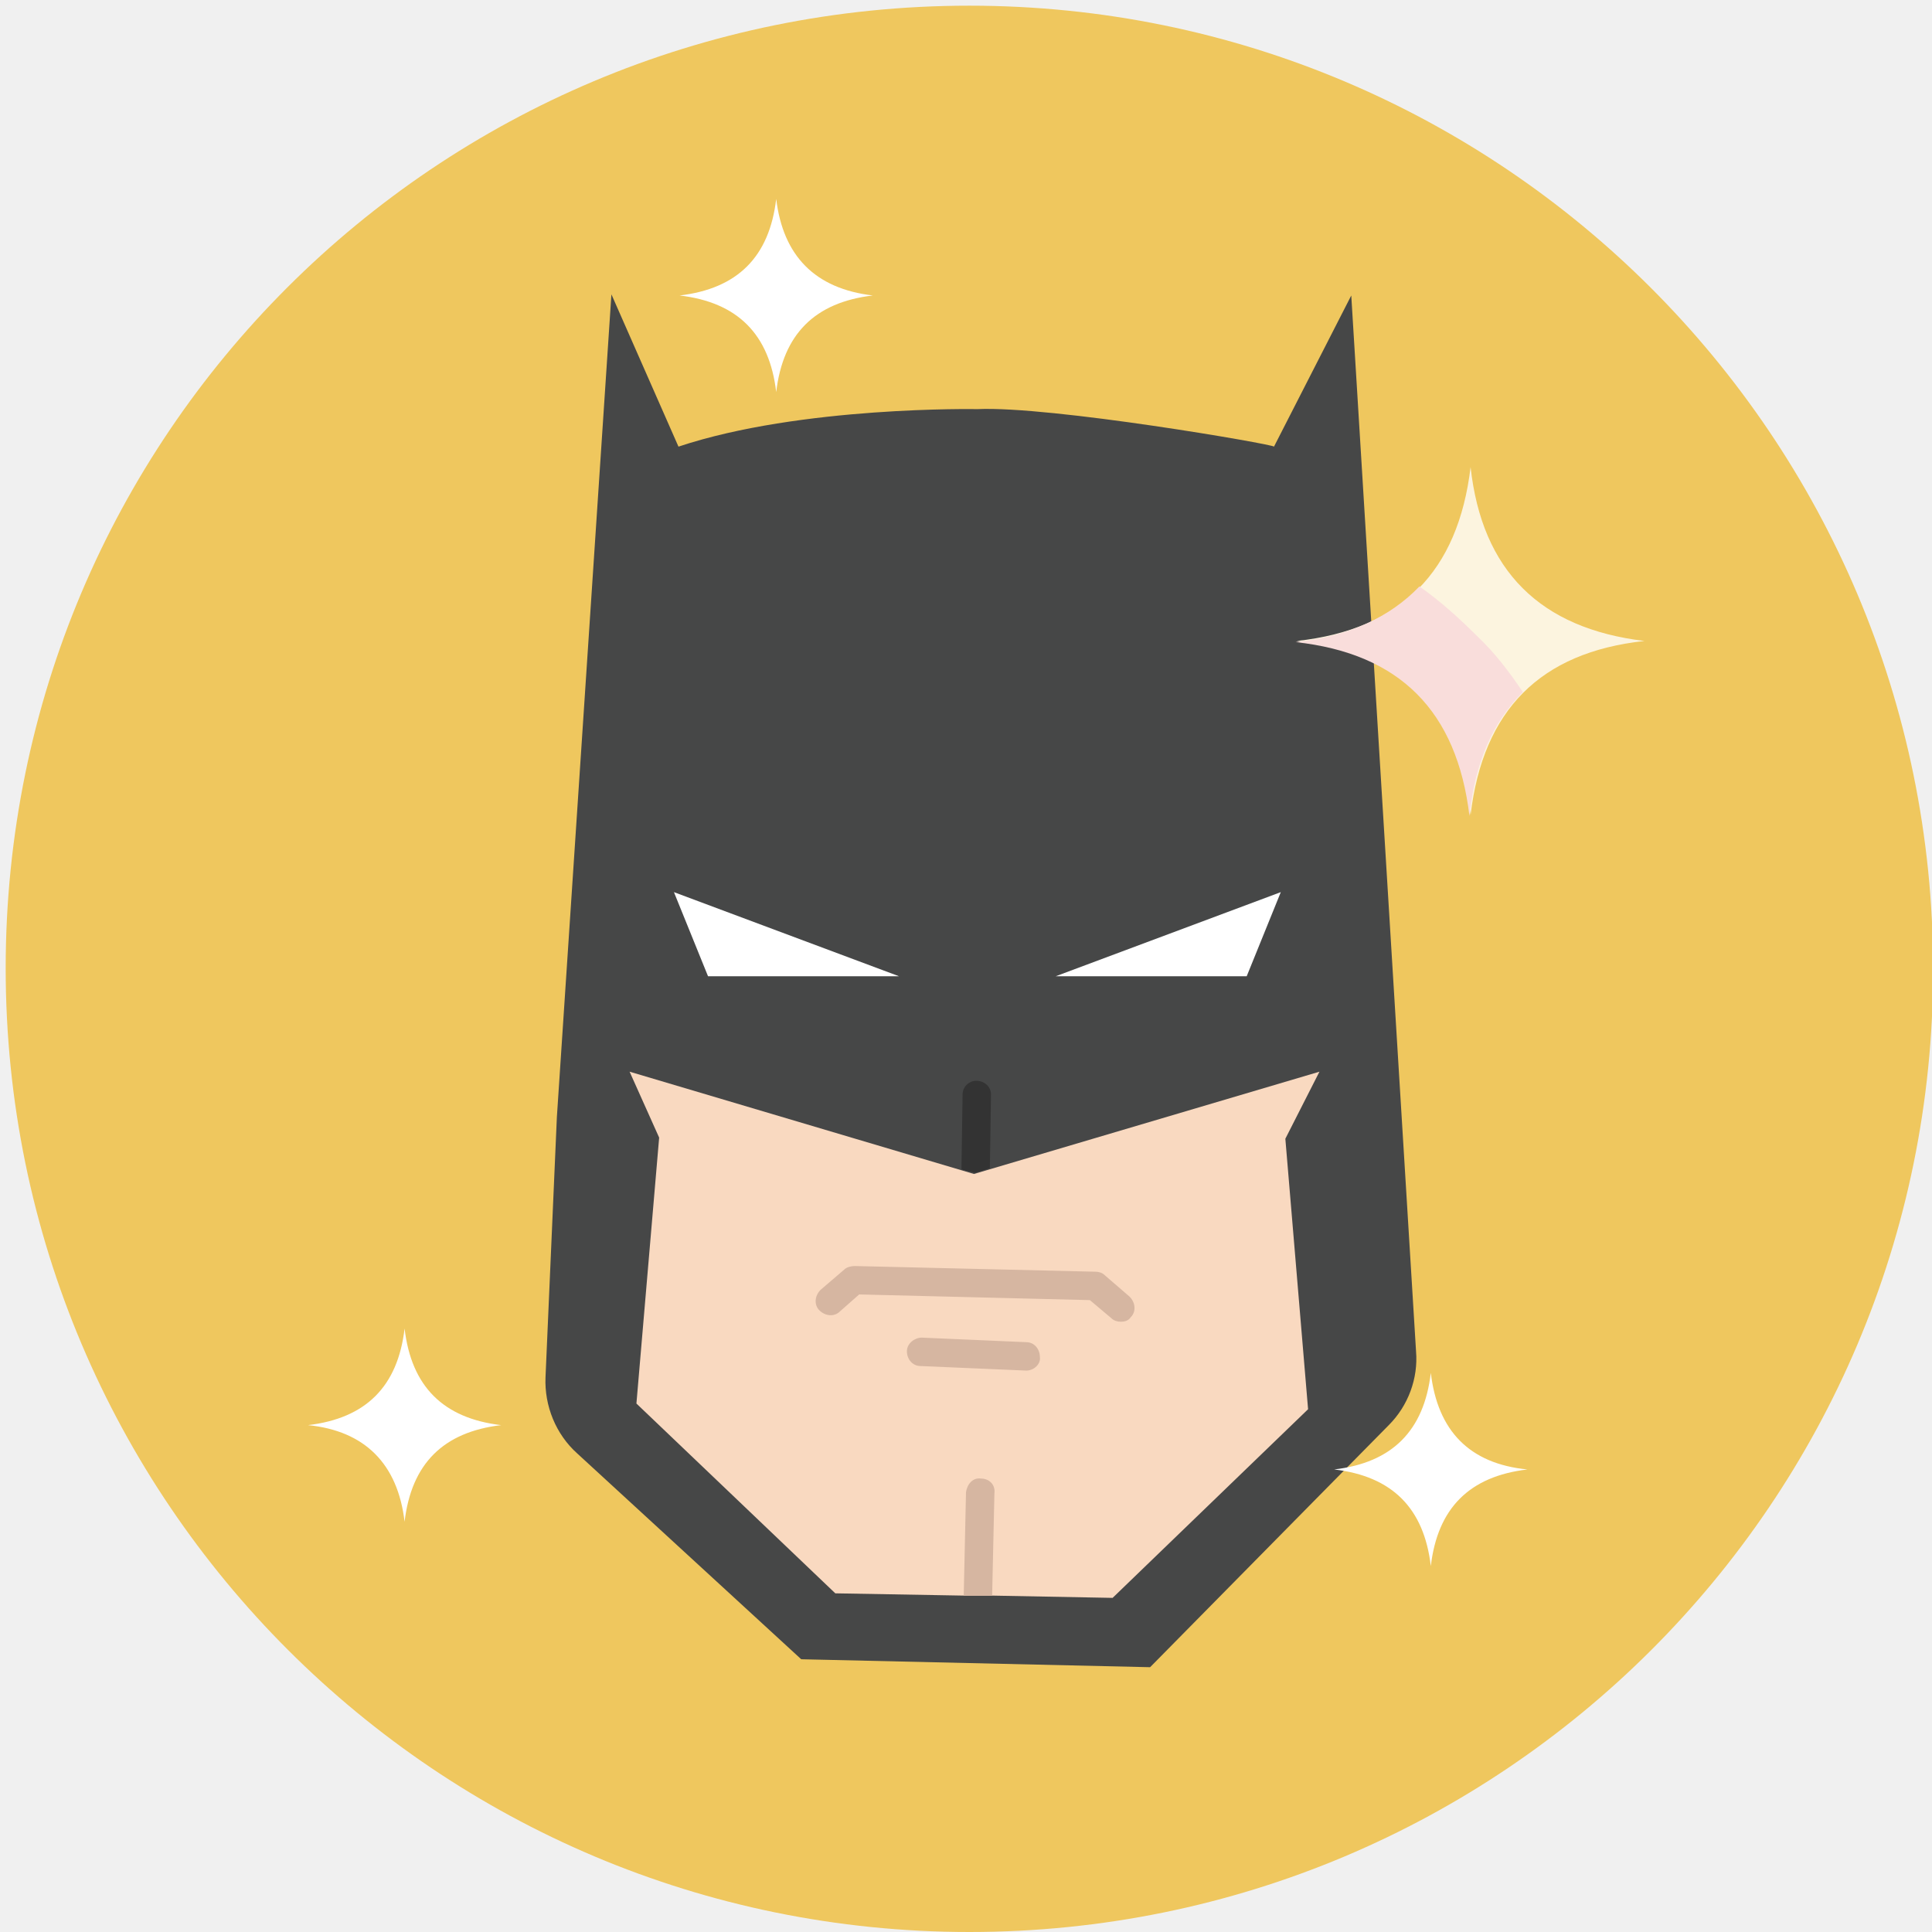
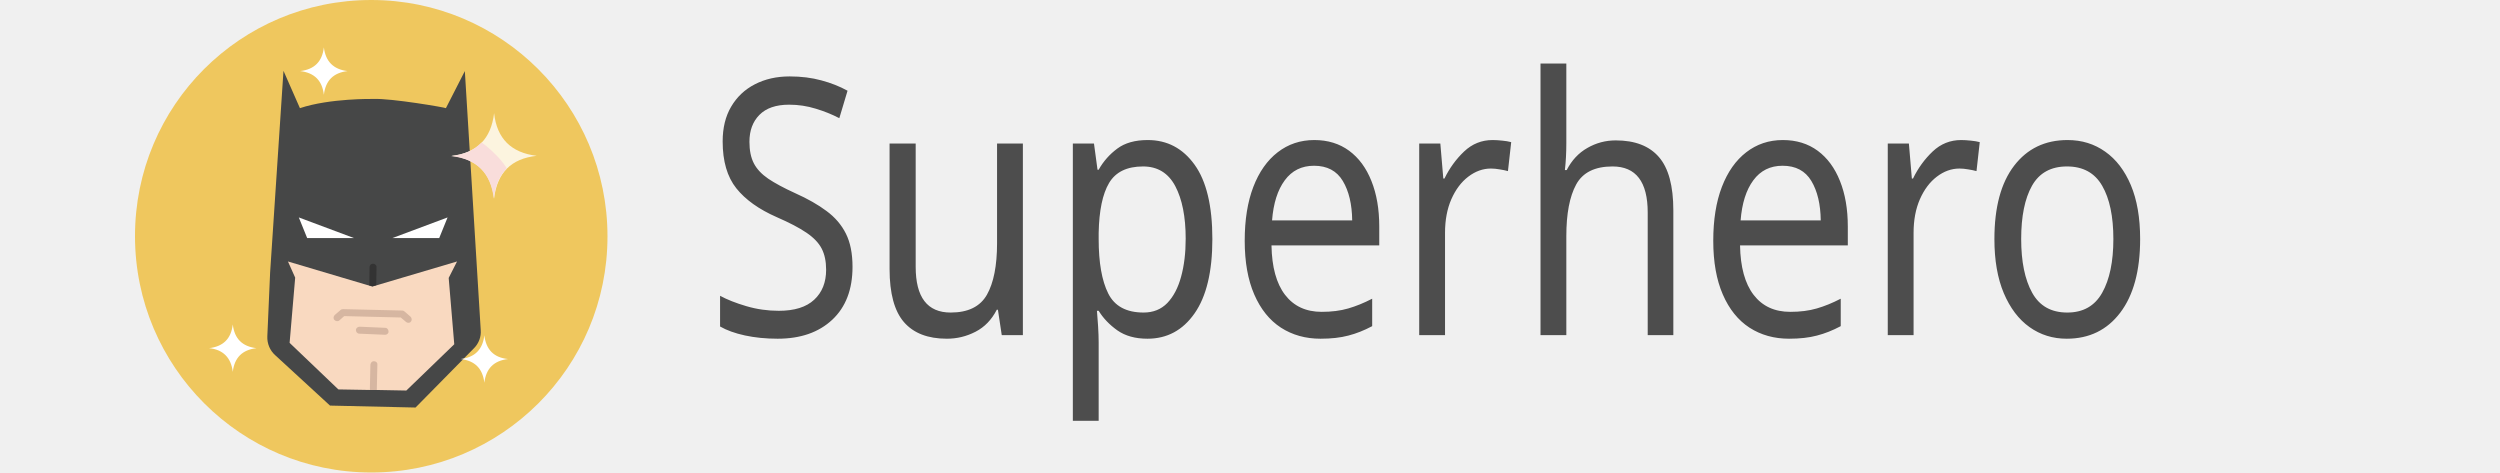
- <svg xmlns="http://www.w3.org/2000/svg" version="1.1" id="Layer_1" x="0px" y="0px" viewBox="0 0 170 170" style="enable-background:new 0 0 170 170;" xml:space="preserve">
-   <style type="text/css">
+ <svg xmlns="http://www.w3.org/2000/svg" xmlns:ns1="http://www.openswatchbook.org/uri/2009/osb" version="1.1" id="Layer_1" x="0px" y="0px" viewBox="0 0 370.381 70" xml:space="preserve" width="370.381" height="70">
+   <defs id="defs21">
+     <linearGradient id="linearGradient2286" ns1:paint="solid">
+       <stop style="stop-color:#000000;stop-opacity:1;" offset="0" id="stop2284" />
+     </linearGradient>
+     <linearGradient id="linearGradient2268" ns1:paint="solid">
+       <stop style="stop-color:#000000;stop-opacity:1;" offset="0" id="stop2266" />
+     </linearGradient>
+   </defs>
+   <style type="text/css" id="style2">
	.st0{fill:#EFC75E;}
- 	.st1{fill:#464747;}
+ 	.st1{fill:#E2574C;}
	.st2{fill:#FFFFFF;}
- 	.st3{fill:#F9D9C0;}
- 	.st4{fill:#333333;}
- 	.st5{fill:#D6B6A1;}
- 	.st6{fill:#FCF4DF;}
- 	.st7{fill:#F9DDDB;}
+ 	.st3{fill:#FCF4DF;}
+ 	.st4{fill:#E66E65;}
+ 	.st5{fill:#CB4E44;}
+ 	.st6{fill:#F9DDDB;}
</style>
-   <path class="st0" d="M85.3,0.5c46.8,0,84.8,37.9,84.8,84.8S132.1,170,85.3,170c-46.8,0-84.8-37.9-84.8-84.8S38.4,0.5,85.3,0.5z" />
-   <g id="Icons">
-     <g>
-       <path class="st1" d="M86,36c0,0-15.5-0.3-26.3,3.3l-5.9-13.4l-4.8,72.4l-1,22.9c-0.1,2.5,0.9,5,2.8,6.7L70.5,146l30.7,0.7l21-21.3    c1.7-1.7,2.6-4.1,2.4-6.5l-5.7-92.9l-6.8,13.3C112.1,39.1,92.4,35.7,86,36z" />
-       <polygon class="st2" points="59.3,78.5 79.1,85.9 62.3,85.9   " />
-       <polygon class="st2" points="112.7,78.5 92.9,85.9 109.7,85.9   " />
-       <polygon class="st3" points="113.1,100.2 115.1,124 97.9,140.6 87.3,140.4 84.8,140.4 73.5,140.2 56,123.5 58,100.1 55.4,94.3     85.7,103.3 116.1,94.3   " />
-       <g>
-         <path class="st4" d="M87.2,96.3l-0.1,6.5l-1.3,0.4l-1.2-0.3l0.1-6.6c0-0.7,0.6-1.2,1.2-1.2c0,0,0,0,0,0     C86.6,95.1,87.2,95.6,87.2,96.3z" />
+   <text xml:space="preserve" style="font-style:normal;font-variant:normal;font-weight:normal;font-stretch:normal;font-size:48px;line-height:1.25;font-family:'Serto Batnan';-inkscape-font-specification:'Serto Batnan, Normal';font-variant-ligatures:normal;font-variant-caps:normal;font-variant-numeric:normal;font-feature-settings:normal;text-align:start;letter-spacing:0px;word-spacing:0px;writing-mode:lr-tb;text-anchor:start;fill:#ffffff;fill-opacity:1;fill-rule:evenodd;stroke:#000000;stroke-width:1;stroke-linejoin:miter;stroke-miterlimit:4;stroke-dasharray:none;stroke-dashoffset:0;stroke-opacity:1;image-rendering:auto" x="115.202" y="45.016" id="text3716" transform="scale(0.9067157,1.102882)">
+     <tspan id="tspan3714" x="115.202" y="45.016" style="font-style:normal;font-variant:normal;font-weight:normal;font-stretch:normal;font-size:48px;font-family:'Serto Batnan';-inkscape-font-specification:'Serto Batnan, Normal';font-variant-ligatures:normal;font-variant-caps:normal;font-variant-numeric:normal;font-feature-settings:normal;text-align:start;writing-mode:lr-tb;text-anchor:start;fill:#4d4d4d;fill-opacity:1;fill-rule:evenodd;stroke:none;stroke-width:1;stroke-linecap:round;stroke-linejoin:miter;stroke-miterlimit:4;stroke-dasharray:none;stroke-dashoffset:0;stroke-opacity:1;paint-order:fill markers stroke">Superhero</tspan>
+   </text>
+   <flowRoot xml:space="preserve" id="flowRoot2932" style="font-style:normal;font-weight:normal;font-size:40px;line-height:1.25;font-family:sans-serif;letter-spacing:0px;word-spacing:0px;fill:#000000;fill-opacity:1;stroke:none" transform="translate(-18.00847,-20)">
+     <flowRegion id="flowRegion2934">
+       <rect id="rect2936" width="180.085" height="74.195" x="125.339" y="19.407" />
+     </flowRegion>
+     <flowPara id="flowPara2938" />
+   </flowRoot>
+   <path class="st0" d="m 55,0 c 19.316,0 35,15.652 35,35.021 0,19.369 -15.684,34.979 -35,34.979 C 35.684,70 20,54.348 20,34.979 20,15.611 35.643,0 55,0 Z" id="path5972" style="fill:#efc75e;stroke-width:0.413" />
+   <g id="Icons" transform="matrix(0.4127358,0,0,0.4129794,19.79363,-0.20649)">
+     <g id="g6000">
+       <path class="st1" d="m 86,36 c 0,0 -15.5,-0.3 -26.3,3.3 L 53.8,25.9 49,98.3 48,121.2 c -0.1,2.5 0.9,5 2.8,6.7 l 19.7,18.1 30.7,0.7 21,-21.3 c 1.7,-1.7 2.6,-4.1 2.4,-6.5 L 118.9,26 112.1,39.3 C 112.1,39.1 92.4,35.7 86,36 Z" id="path5974" style="fill:#464747" />
+       <polygon class="st2" points="59.3,78.5 79.1,85.9 62.3,85.9 " id="polygon5976" style="fill:#ffffff" />
+       <polygon class="st2" points="112.7,78.5 92.9,85.9 109.7,85.9 " id="polygon5978" style="fill:#ffffff" />
+       <polygon class="st3" points="115.1,124 97.9,140.6 87.3,140.4 84.8,140.4 73.5,140.2 56,123.5 58,100.1 55.4,94.3 85.7,103.3 116.1,94.3 113.1,100.2 " id="polygon5980" style="fill:#f9d9c0" />
+       <g id="g5984">
+         <path class="st4" d="m 87.2,96.3 -0.1,6.5 -1.3,0.4 -1.2,-0.3 0.1,-6.6 c 0,-0.7 0.6,-1.2 1.2,-1.2 0,0 0,0 0,0 0.7,0 1.3,0.5 1.3,1.2 z" id="path5982" style="fill:#333333" />
      </g>
-       <g>
-         <g>
-           <path class="st5" d="M98.6,116.3c-0.3,0-0.6-0.1-0.8-0.3l-1.9-1.6l-20.3-0.5l-1.7,1.5c-0.5,0.5-1.3,0.4-1.8-0.1      c-0.5-0.5-0.4-1.3,0.1-1.8l2.1-1.8c0.2-0.2,0.6-0.3,0.9-0.3l21.2,0.5c0.3,0,0.6,0.1,0.8,0.3l2.2,1.9c0.5,0.5,0.6,1.3,0.1,1.8      C99.3,116.2,99,116.3,98.6,116.3z" />
+       <g id="g5998">
+         <g id="g5988">
+           <path class="st5" d="m 98.6,116.3 c -0.3,0 -0.6,-0.1 -0.8,-0.3 l -1.9,-1.6 -20.3,-0.5 -1.7,1.5 c -0.5,0.5 -1.3,0.4 -1.8,-0.1 -0.5,-0.5 -0.4,-1.3 0.1,-1.8 l 2.1,-1.8 c 0.2,-0.2 0.6,-0.3 0.9,-0.3 l 21.2,0.5 c 0.3,0 0.6,0.1 0.8,0.3 l 2.2,1.9 c 0.5,0.5 0.6,1.3 0.1,1.8 -0.2,0.3 -0.5,0.4 -0.9,0.4 z" id="path5986" style="fill:#d6b6a1" />
        </g>
-         <g>
-           <path class="st5" d="M90.3,120.6C90.3,120.6,90.3,120.6,90.3,120.6l-9.3-0.4c-0.7,0-1.2-0.6-1.2-1.3c0-0.7,0.7-1.2,1.3-1.2      l9.2,0.4c0.7,0,1.2,0.6,1.2,1.3C91.6,120,91,120.6,90.3,120.6z" />
+         <g id="g5992">
+           <path class="st5" d="m 90.3,120.6 c 0,0 0,0 0,0 L 81,120.2 c -0.7,0 -1.2,-0.6 -1.2,-1.3 0,-0.7 0.7,-1.2 1.3,-1.2 l 9.2,0.4 c 0.7,0 1.2,0.6 1.2,1.3 0.1,0.6 -0.5,1.2 -1.2,1.2 z" id="path5990" style="fill:#d6b6a1" />
        </g>
-         <g>
-           <path class="st5" d="M87.5,131.4l-0.2,9l-2.5,0l0.2-9.1c0.1-0.7,0.6-1.3,1.3-1.2C87.1,130.1,87.6,130.7,87.5,131.4z" />
+         <g id="g5996">
+           <path class="st5" d="m 87.5,131.4 -0.2,9 h -2.5 l 0.2,-9.1 c 0.1,-0.7 0.6,-1.3 1.3,-1.2 0.8,0 1.3,0.6 1.2,1.3 z" id="path5994" style="fill:#d6b6a1" />
        </g>
      </g>
    </g>
  </g>
-   <path class="st2" d="M27.1,125.4c5.1-0.6,7.9-3.4,8.5-8.5c0.6,5.1,3.4,7.9,8.5,8.5c-5.1,0.6-7.9,3.4-8.5,8.5  C35,128.8,32.1,125.9,27.1,125.4z M125.9,120.8c-0.6,5.1-3.4,7.9-8.5,8.5c5.1,0.6,7.9,3.4,8.5,8.5c0.6-5.1,3.4-7.9,8.5-8.5  C129.3,128.8,126.5,125.9,125.9,120.8z M68.3,17.5c-0.6,5.1-3.4,7.9-8.5,8.5c5.1,0.6,7.9,3.4,8.5,8.5c0.6-5.1,3.4-7.9,8.5-8.5  C71.7,25.4,68.9,22.5,68.3,17.5z" />
-   <path class="st6" d="M114.1,56.4c9.2-1,14.2-6.1,15.3-15.3c1,9.1,6.1,14.2,15.3,15.3c-9.2,1-14.2,6.1-15.3,15.3  C128.3,62.5,123.2,57.5,114.1,56.4z" />
-   <path class="st7" d="M134,60.9c-1.2-1.8-2.5-3.5-4.1-5c-1.7-1.7-3.3-3.1-5-4.3c-2.6,2.7-6.2,4.4-10.9,4.9c9.2,1,14.2,6.1,15.3,15.3  C129.8,67,131.4,63.5,134,60.9z" />
+   <path class="st2" d="m 30.979,51.581 c 2.105,-0.248 3.261,-1.404 3.508,-3.51 0.248,2.106 1.403,3.263 3.508,3.51 -2.105,0.248 -3.261,1.404 -3.508,3.51 -0.248,-2.106 -1.445,-3.304 -3.508,-3.51 z m 40.778,-1.9 c -0.248,2.106 -1.403,3.263 -3.508,3.51 2.105,0.248 3.261,1.404 3.508,3.51 0.248,-2.106 1.403,-3.263 3.508,-3.51 -2.105,-0.206 -3.261,-1.404 -3.508,-3.51 z M 47.983,7.021 c -0.248,2.106 -1.403,3.263 -3.508,3.51 2.105,0.248 3.261,1.404 3.508,3.51 0.248,-2.106 1.403,-3.263 3.508,-3.51 -2.105,-0.248 -3.261,-1.445 -3.508,-3.51 z" id="path6003" style="fill:#ffffff;stroke-width:0.413" />
+   <path class="st6" d="m 66.887,23.086 c 3.797,-0.413 5.861,-2.519 6.315,-6.319 0.413,3.758 2.518,5.864 6.315,6.319 -3.797,0.413 -5.861,2.519 -6.315,6.319 -0.454,-3.799 -2.559,-5.864 -6.315,-6.319 z" id="path6005" style="fill:#fcf4df;stroke-width:0.413" />
+   <path class="st7" d="m 75.1,24.944 c -0.495,-0.743 -1.032,-1.445 -1.692,-2.065 -0.702,-0.702 -1.362,-1.28 -2.064,-1.776 -1.073,1.115 -2.559,1.817 -4.499,2.024 3.797,0.413 5.861,2.519 6.315,6.319 0.206,-1.982 0.867,-3.428 1.94,-4.501 z" id="path6007" style="fill:#f9dddb;stroke-width:0.413" />
+   <flowRoot xml:space="preserve" id="flowRoot6628" style="fill:black;fill-opacity:1;stroke:none;font-family:sans-serif;font-style:normal;font-weight:normal;font-size:40px;line-height:1.25;letter-spacing:0px;word-spacing:0px">
+     <flowRegion id="flowRegion6630">
+       <rect id="rect6632" width="104.286" height="187.143" x="1.429" y="-41.429" />
+     </flowRegion>
+     <flowPara id="flowPara6634" />
+   </flowRoot>
</svg>
